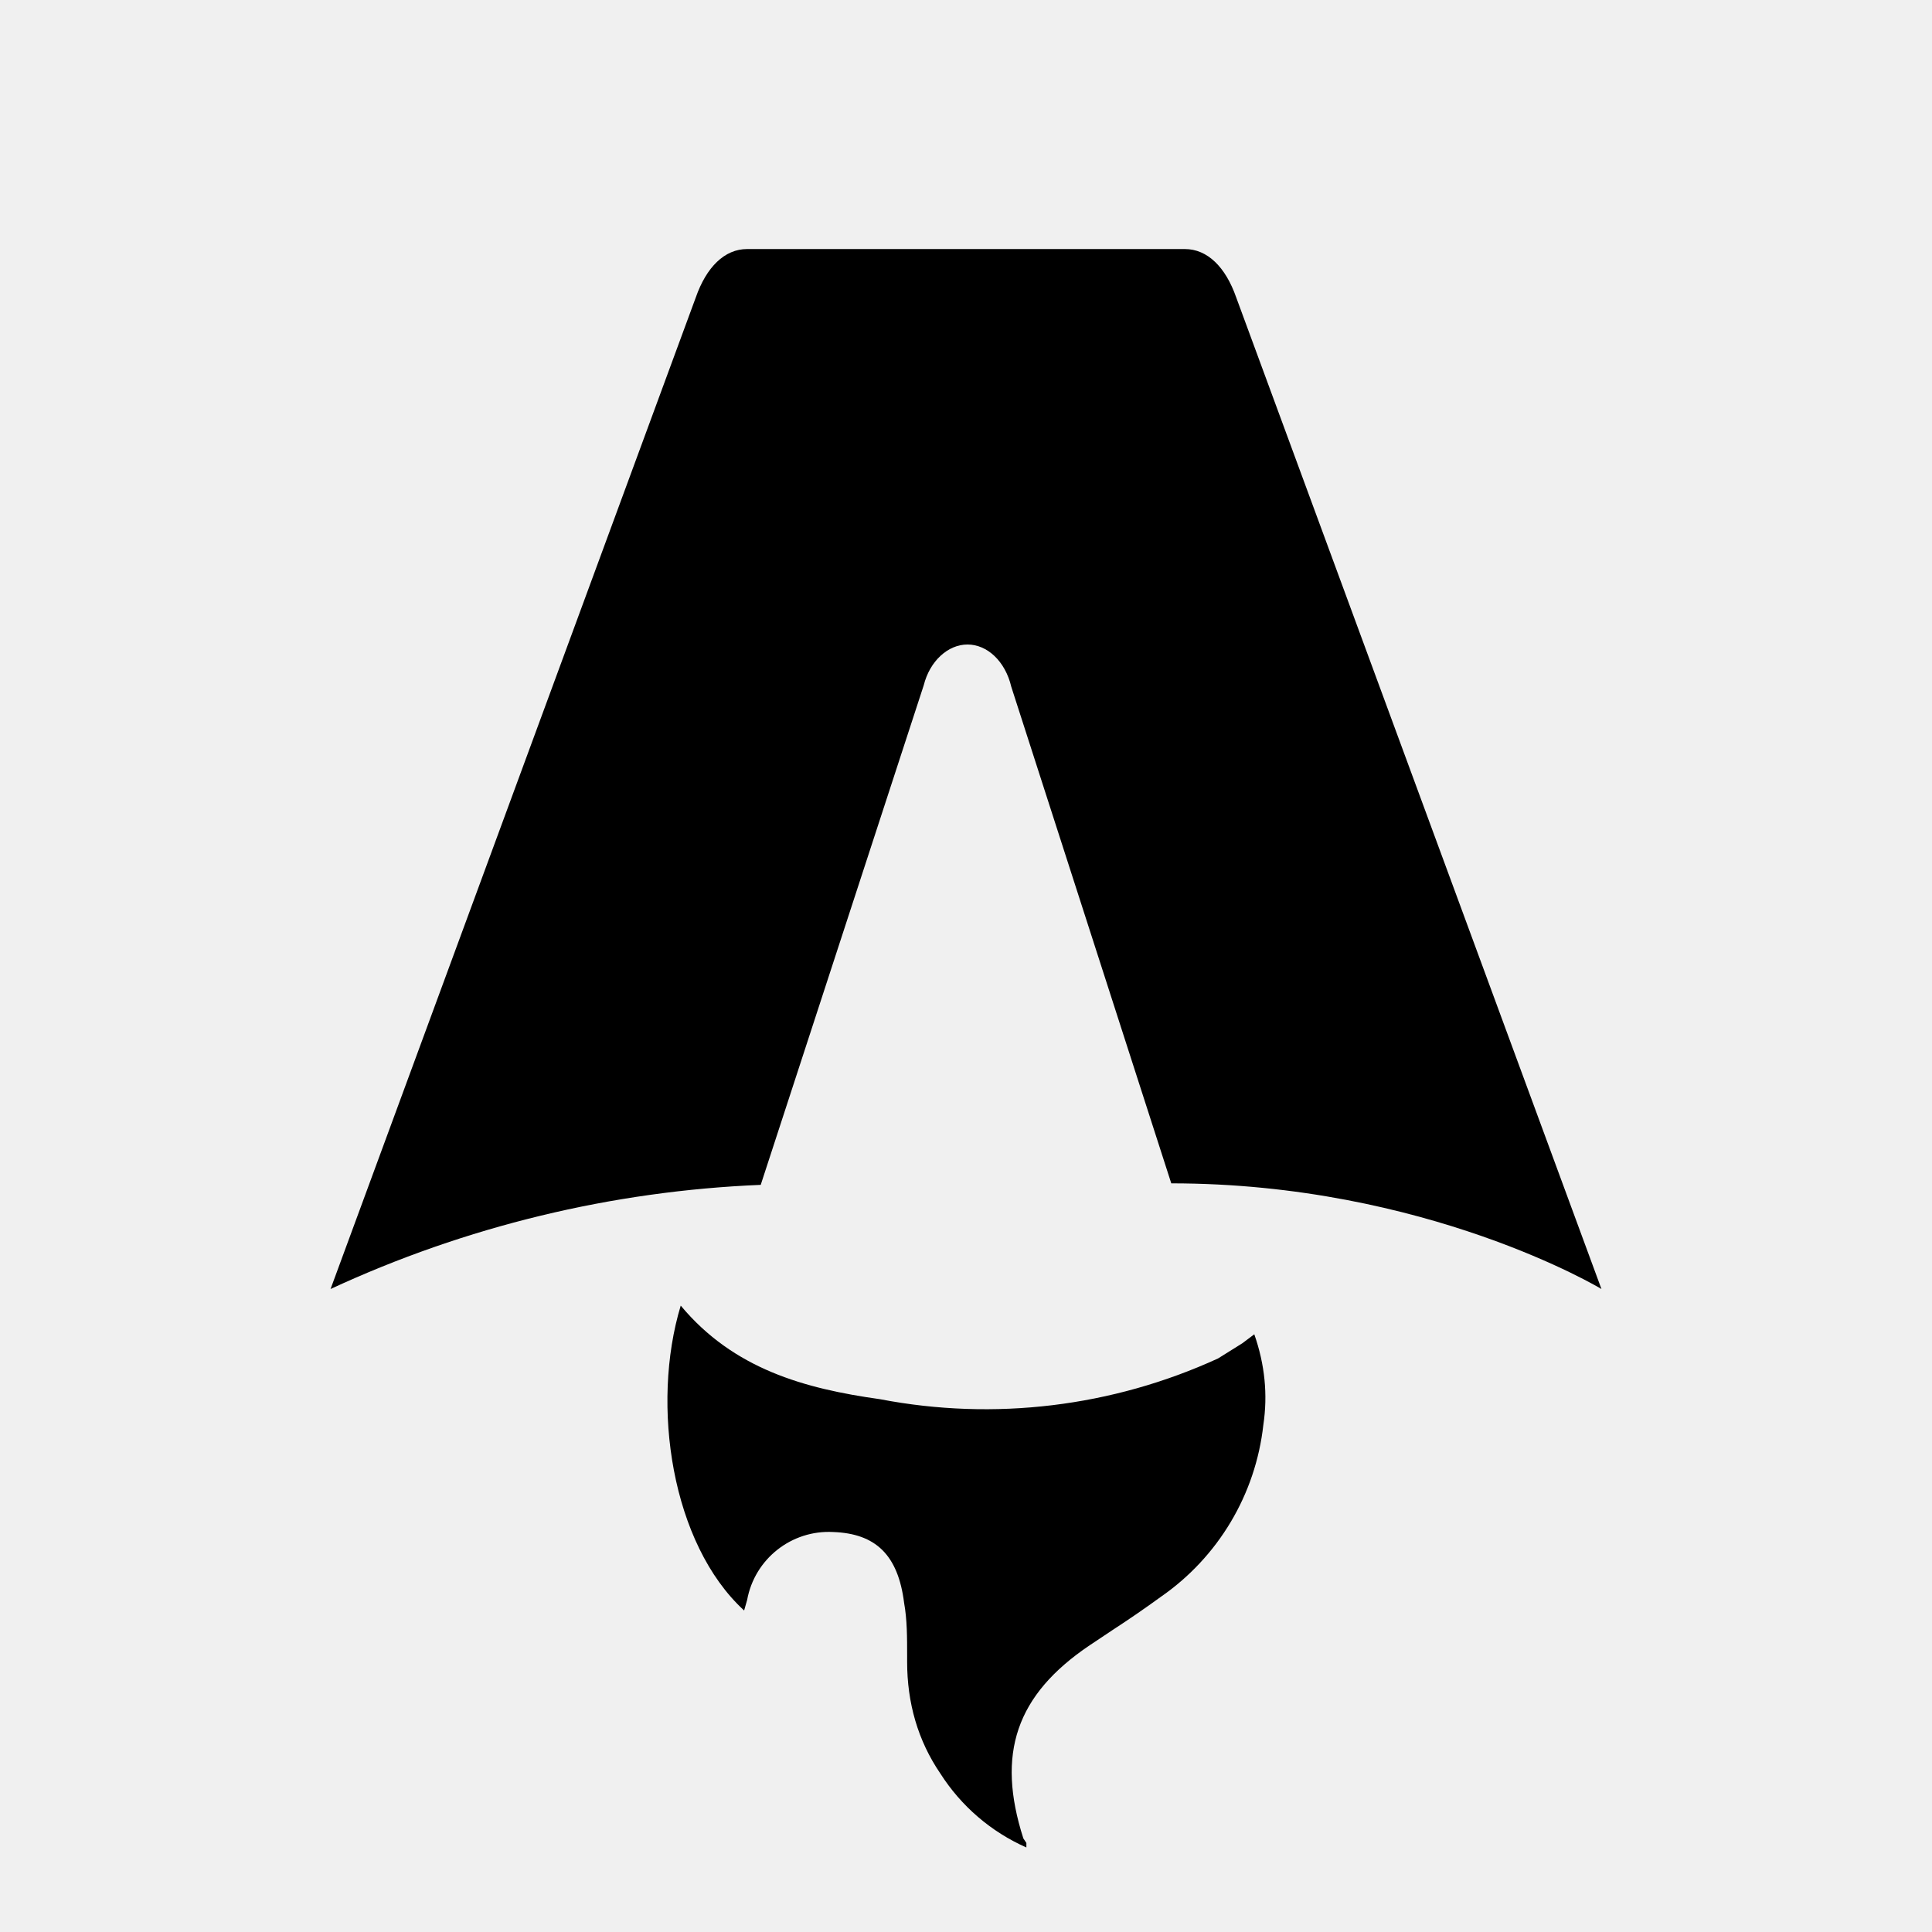
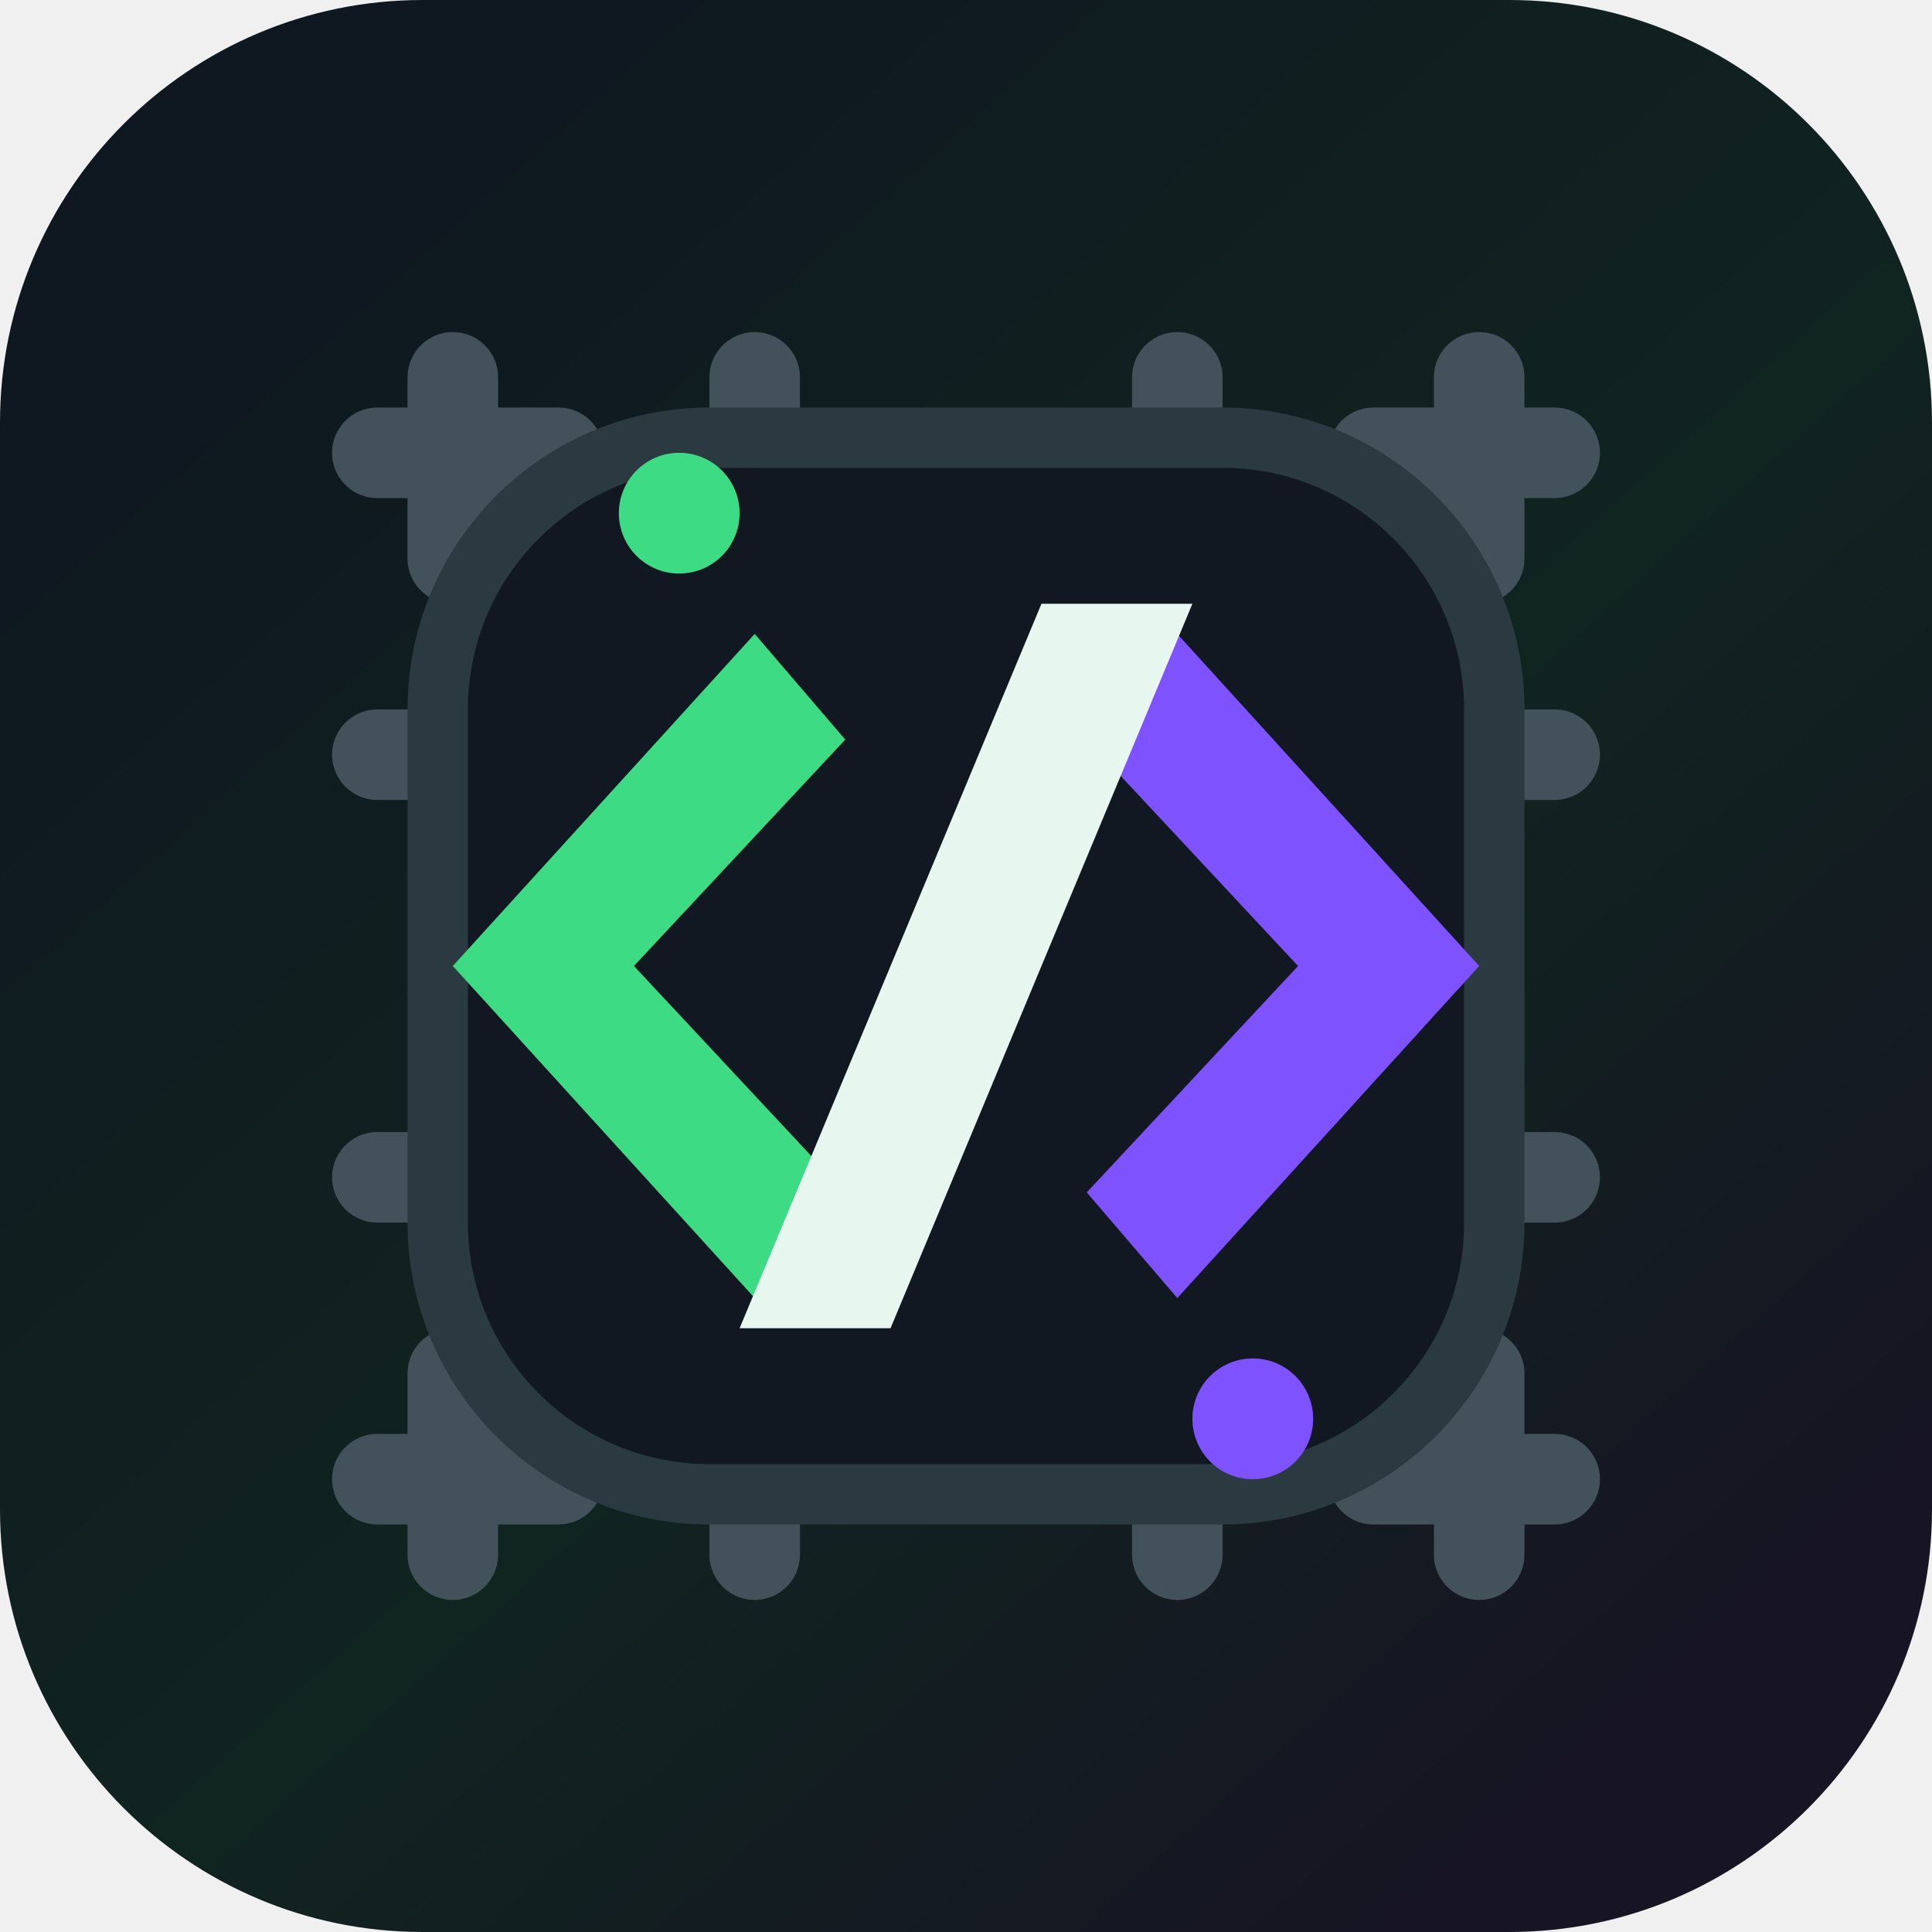
- <svg xmlns="http://www.w3.org/2000/svg" fill="none" viewBox="0 0 128 128">
-   <path d="M50.4 78.5a75.1 75.1 0 0 0-28.5 6.9l24.2-65.7c.7-2 1.9-3.2 3.4-3.2h29c1.5 0 2.7 1.2 3.4 3.2l24.2 65.7s-11.6-7-28.5-7L67 45.5c-.4-1.7-1.6-2.8-2.9-2.8-1.3 0-2.5 1.1-2.9 2.7L50.4 78.5Zm-1.1 28.2Zm-4.2-20.2c-2 6.6-.6 15.8 4.2 20.2a17.5 17.5 0 0 1 .2-.7 5.5 5.5 0 0 1 5.7-4.5c2.8.1 4.3 1.5 4.7 4.7.2 1.1.2 2.3.2 3.5v.4c0 2.7.7 5.2 2.2 7.4a13 13 0 0 0 5.7 4.9v-.3l-.2-.3c-1.8-5.6-.5-9.5 4.4-12.8l1.5-1a73 73 0 0 0 3.2-2.2 16 16 0 0 0 6.8-11.4c.3-2 .1-4-.6-6l-.8.6-1.6 1a37 37 0 0 1-22.4 2.7c-5-.7-9.7-2-13.2-6.2Z" />
-   <style>
-         path { fill: #000; }
-         @media (prefers-color-scheme: dark) {
-             path { fill: #FFF; }
-         }
-     </style>
+ <svg xmlns="http://www.w3.org/2000/svg" viewBox="0 0 128 128" role="img" aria-label="xckevin engineering favicon">
+   <defs>
+     <linearGradient id="bg" x1="18" y1="14" x2="110" y2="116" gradientUnits="userSpaceOnUse">
+       <stop offset="0" stop-color="#0f1720" />
+       <stop offset="0.56" stop-color="#102420" />
+       <stop offset="1" stop-color="#171423" />
+     </linearGradient>
+   </defs>
+   <rect width="128" height="128" rx="28" fill="url(#bg)" />
+   <path d="M25 30h12M25 50h12M25 78h12M25 98h12M91 30h12M91 50h12M91 78h12M91 98h12" stroke="#42515a" stroke-width="6" stroke-linecap="round" />
+   <path d="M30 25v12M50 25v12M78 25v12M98 25v12M30 91v12M50 91v12M78 91v12M98 91v12" stroke="#42515a" stroke-width="6" stroke-linecap="round" />
+   <rect x="29" y="29" width="70" height="70" rx="18" fill="#111821" stroke="#2b3a40" stroke-width="4" />
+   <path d="M50 42 56 49 42 64 56 79 50 86 30 64Z" fill="#3ddc84" />
+   <path d="M78 42 72 49 86 64 72 79 78 86 98 64Z" fill="#7f52ff" />
+   <path d="M69 40h10L59 88H49Z" fill="#e7f6ef" />
+   <circle cx="45" cy="34" r="4" fill="#3ddc84" />
+   <circle cx="83" cy="94" r="4" fill="#7f52ff" />
</svg>
